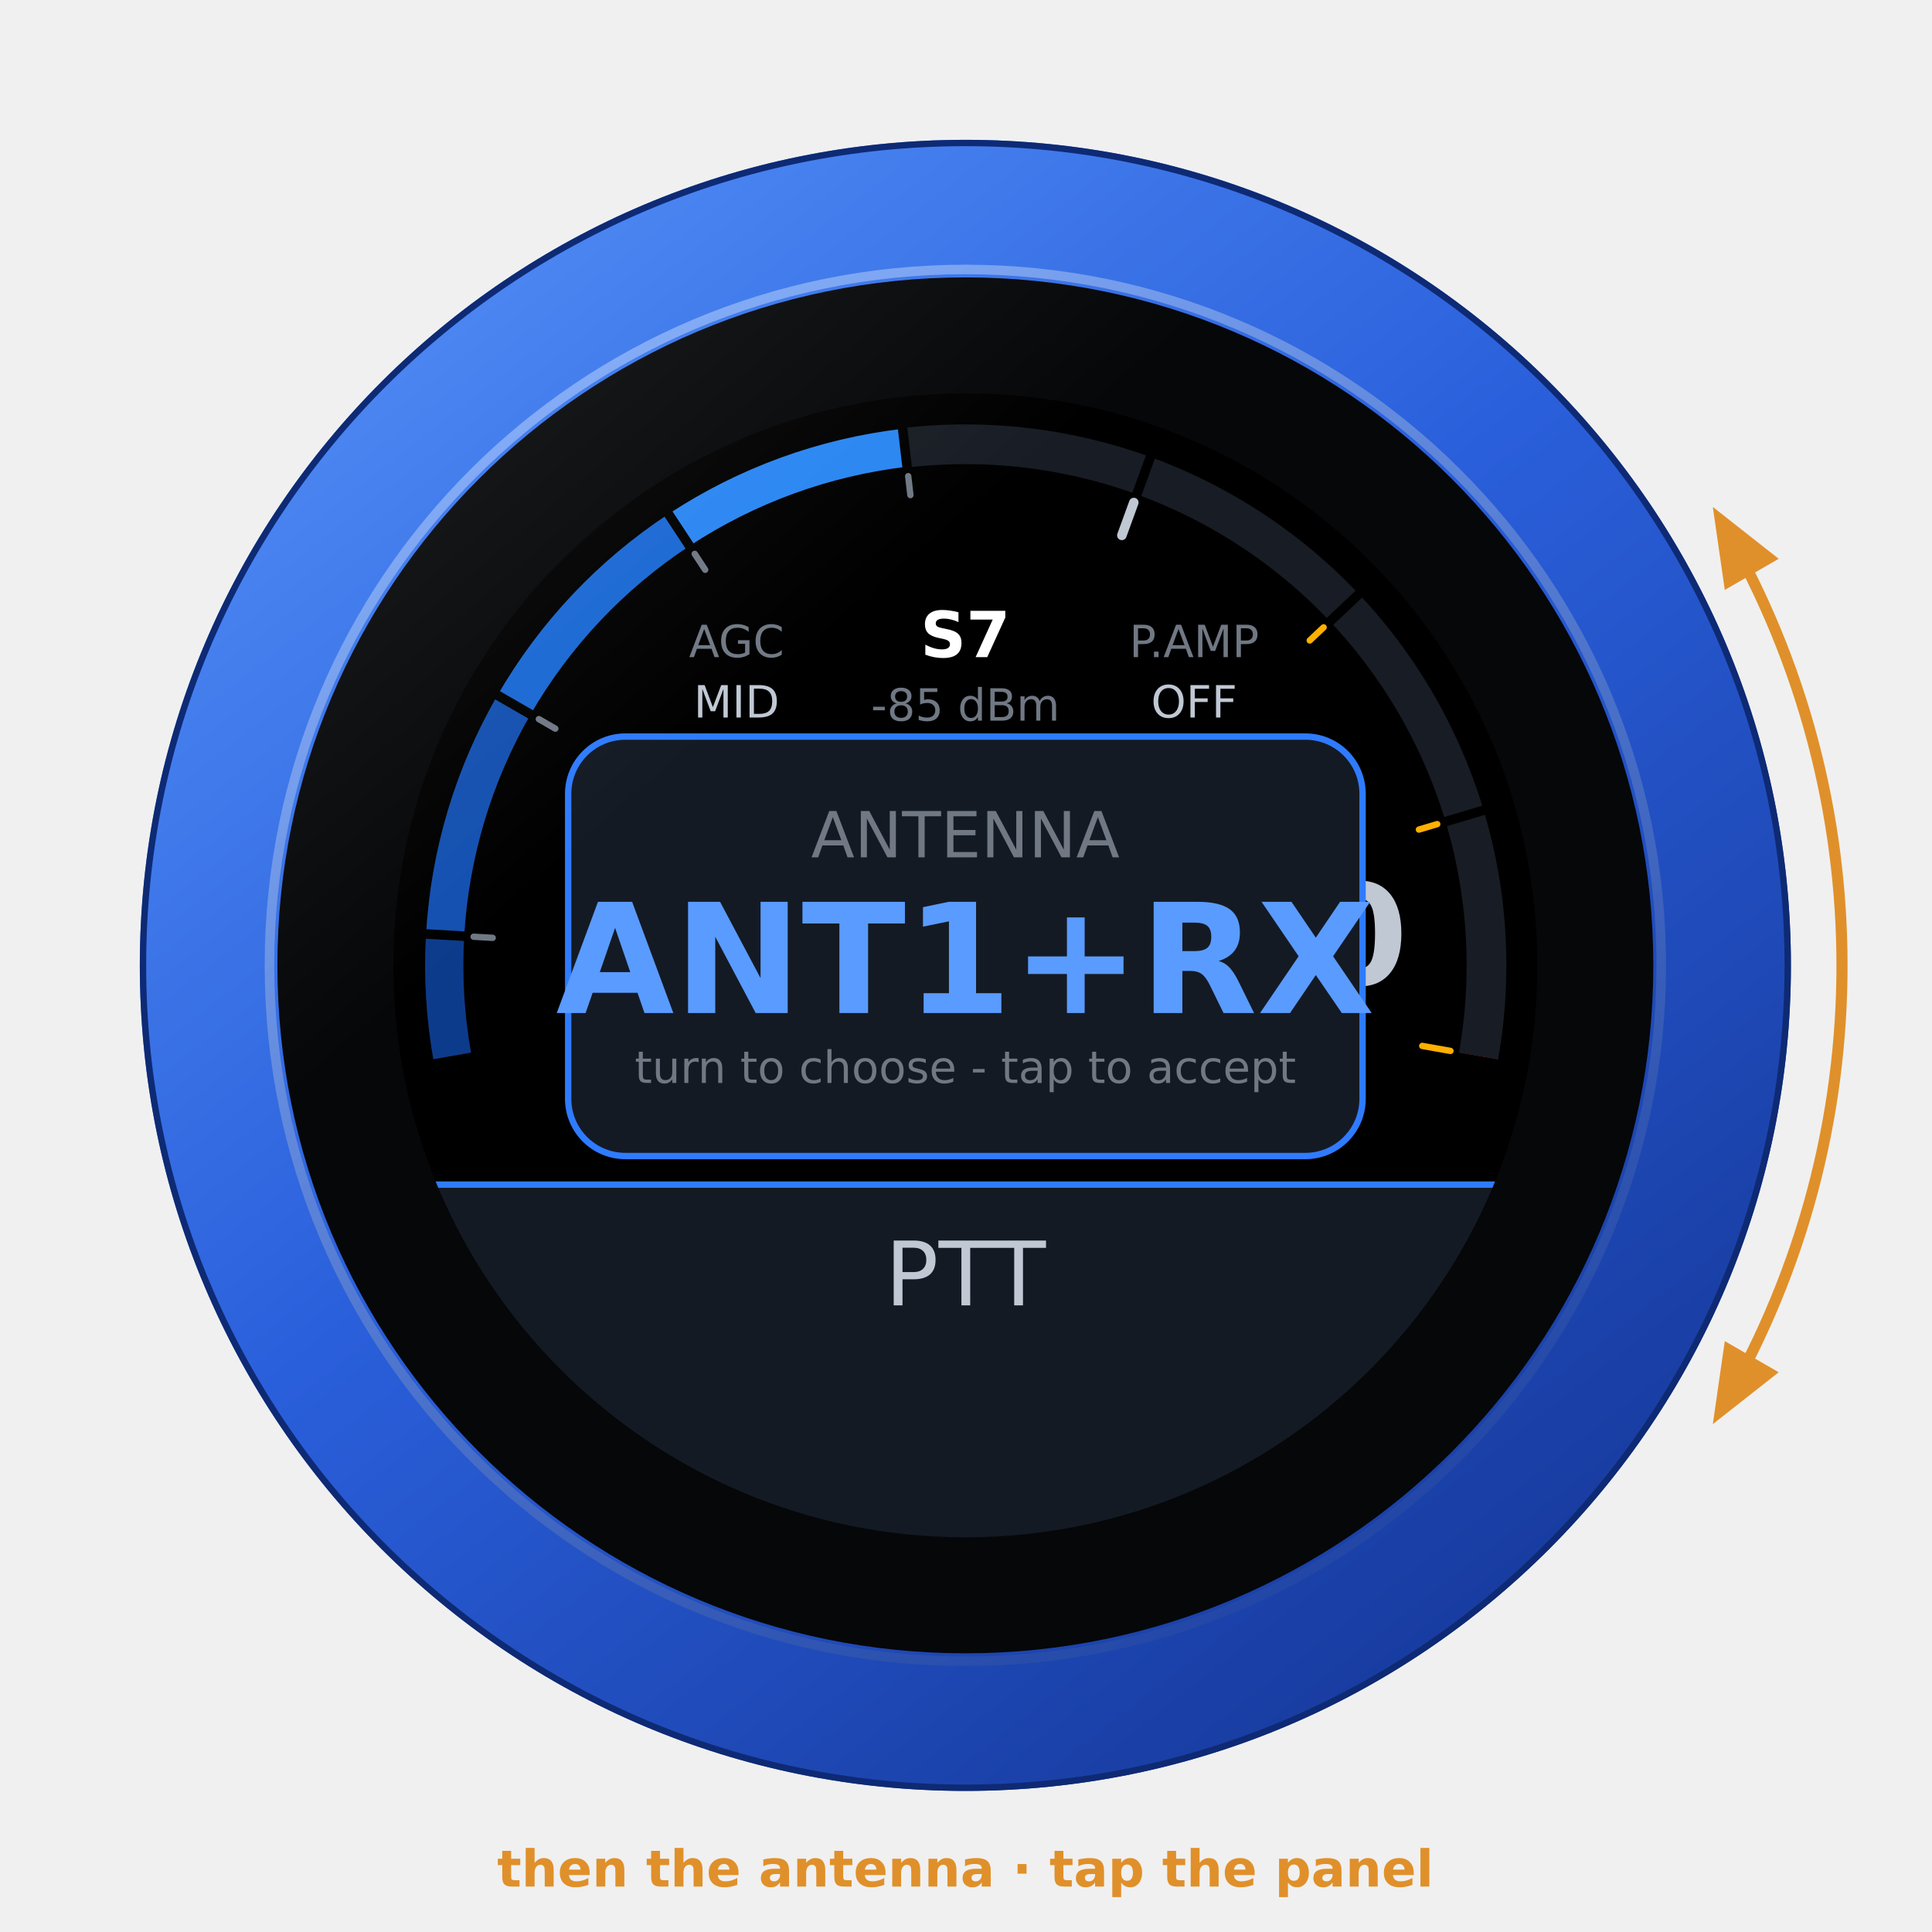
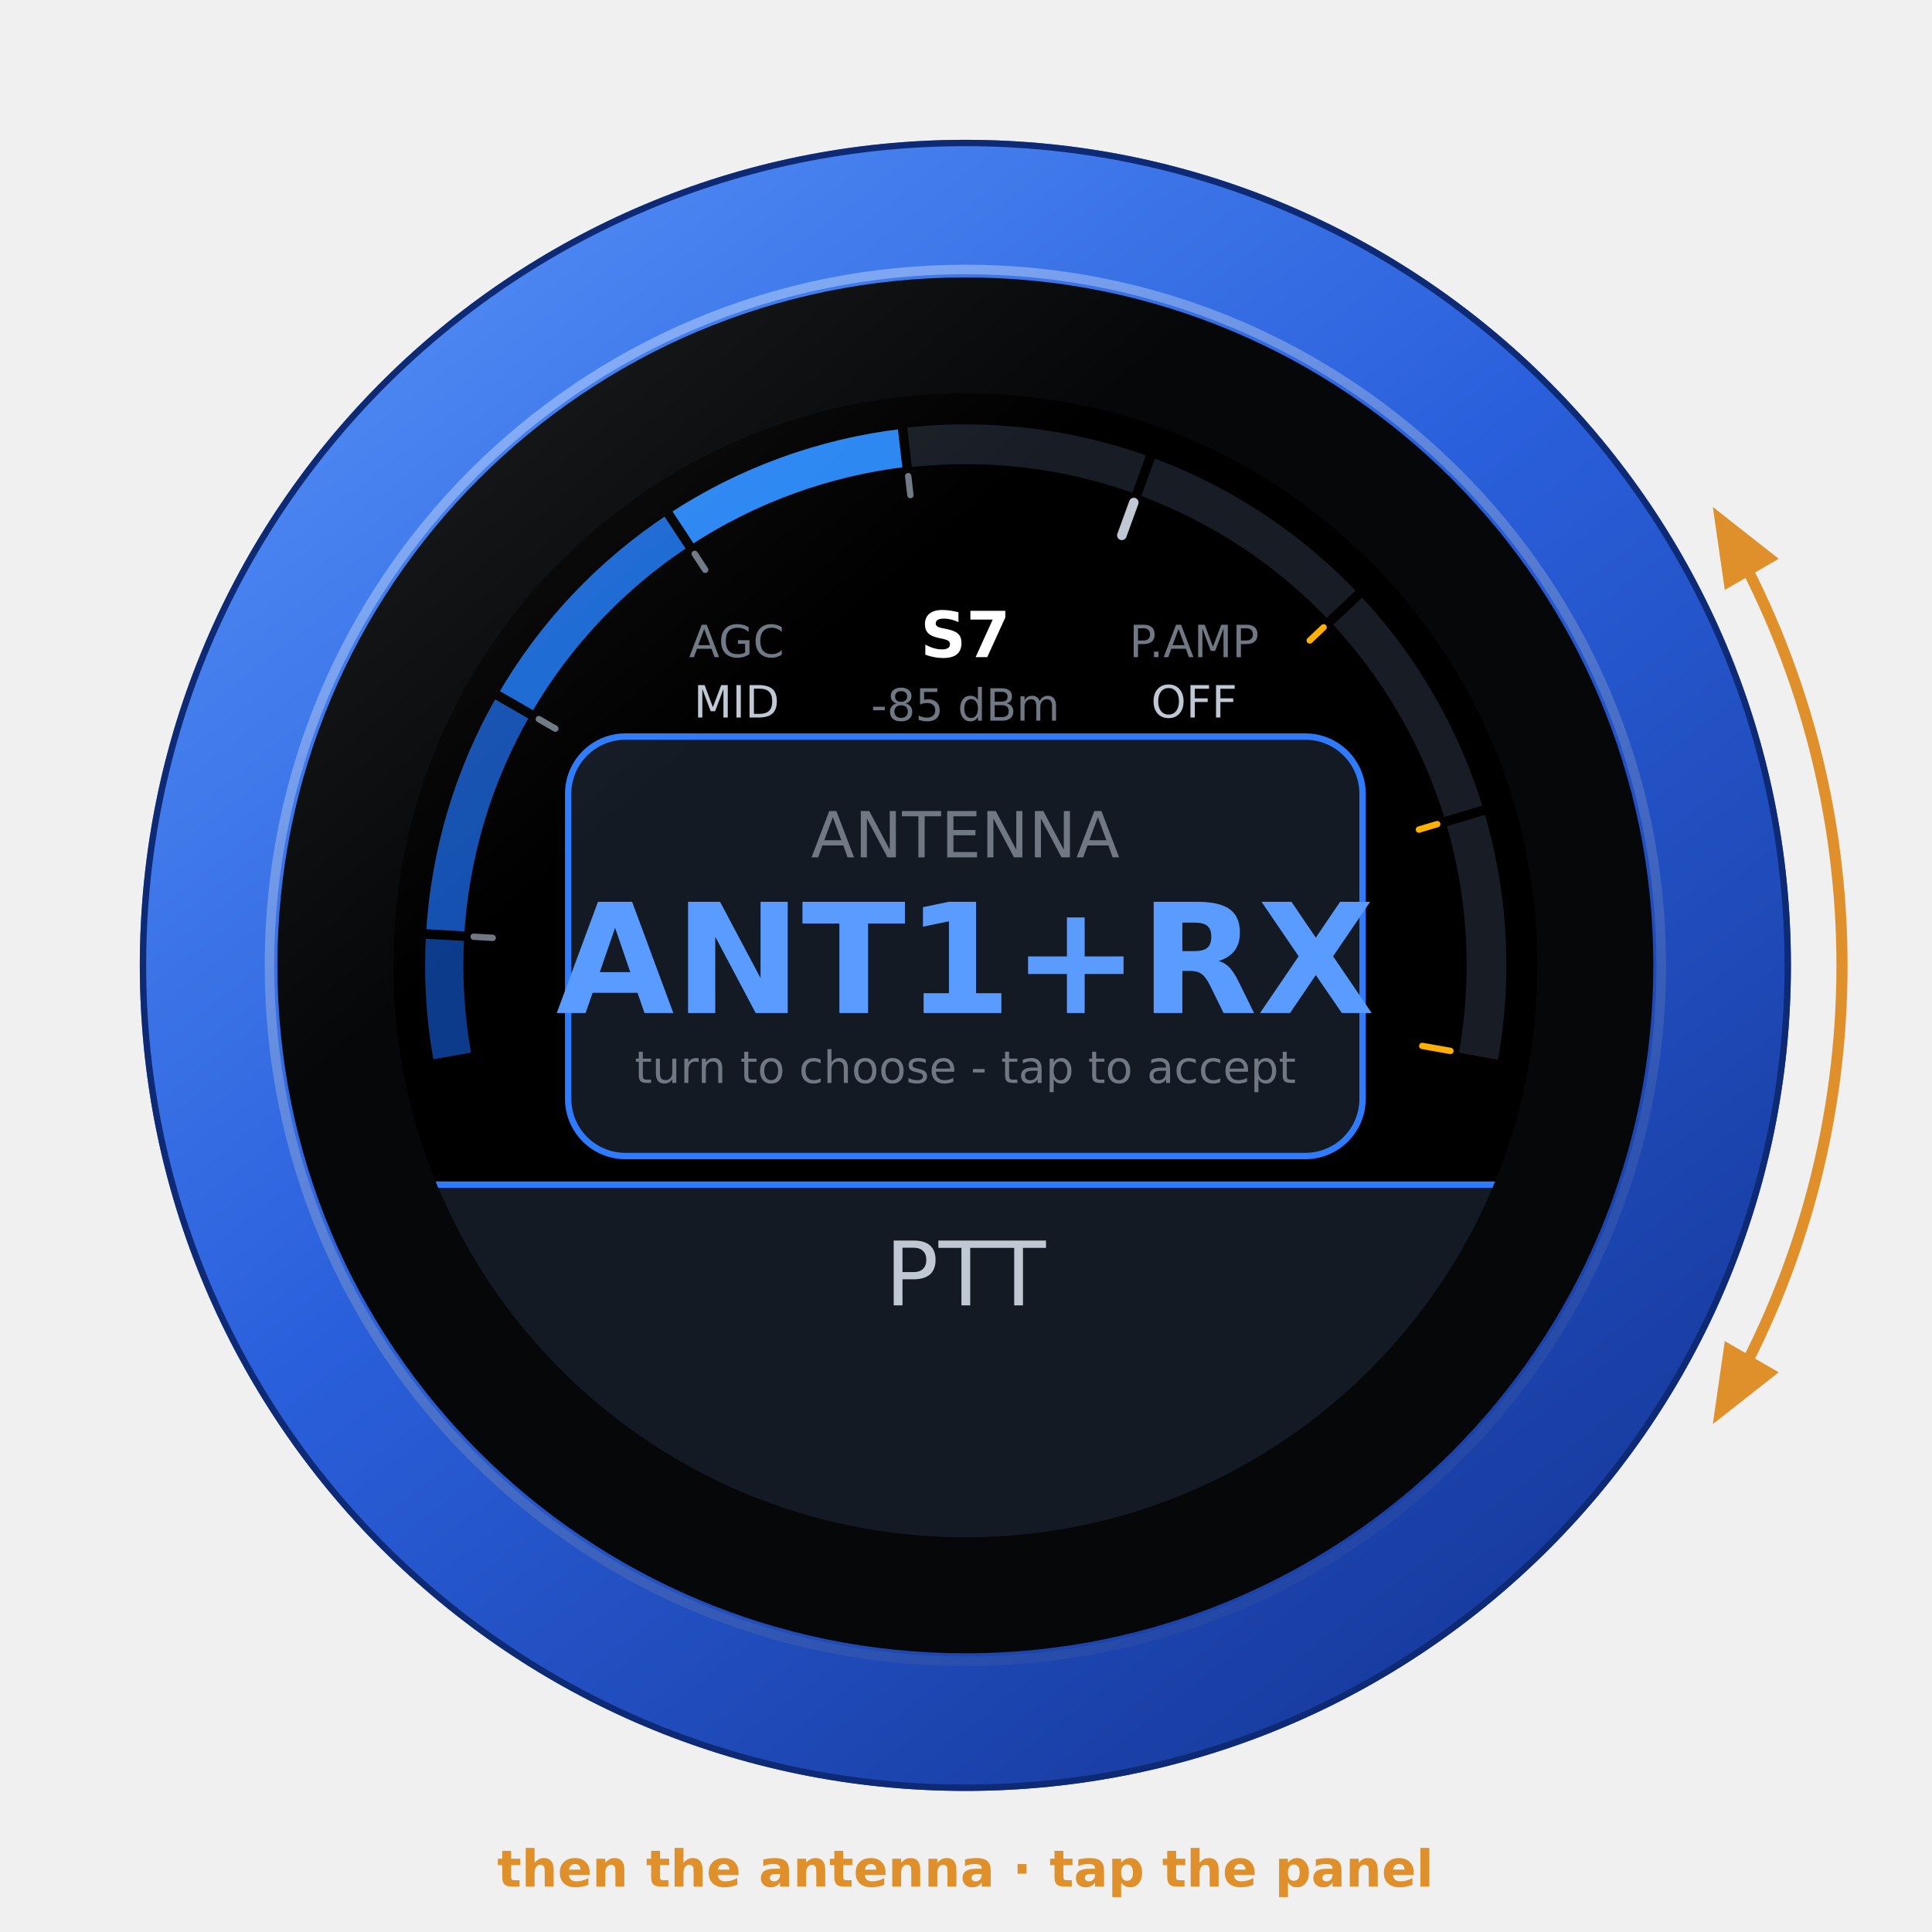
<svg xmlns="http://www.w3.org/2000/svg" viewBox="0 0 608 608" width="608" height="608" role="img" aria-label="Then its antenna">
  <defs>
    <clipPath id="icom-10-glass">
      <circle cx="180" cy="180" r="180" />
    </clipPath>
    <linearGradient id="icom-10-alu" x1="0.15" y1="0.05" x2="0.85" y2="0.95">
      <stop offset="0" stop-color="#4F8BF5" />
      <stop offset="0.45" stop-color="#2A5FDB" />
      <stop offset="1" stop-color="#16389A" />
    </linearGradient>
    <linearGradient id="icom-10-chamfer" x1="0.2" y1="0" x2="0.8" y2="1">
      <stop offset="0" stop-color="#9CC0FF" />
      <stop offset="1" stop-color="#1B3F9E" />
    </linearGradient>
    <linearGradient id="icom-10-gloss" x1="0" y1="0" x2="0.6" y2="0.7">
      <stop offset="0" stop-color="#FFFFFF" stop-opacity="0.10" />
      <stop offset="0.5" stop-color="#FFFFFF" stop-opacity="0" />
    </linearGradient>
    <linearGradient id="icom-10-upd" x1="0" y1="0" x2="0" y2="1">
      <stop offset="0" stop-color="#262015" />
      <stop offset="1" stop-color="#0C0E13" />
    </linearGradient>
    <marker id="icom-10-arrow" viewBox="0 0 10 10" refX="7" refY="5" markerWidth="7" markerHeight="7" orient="auto-start-reverse">
      <path d="M0,1 L10,5 L0,9 z" fill="#E0902A" />
    </marker>
  </defs>
  <circle cx="303.8" cy="303.8" r="259.8" fill="url(#icom-10-alu)" />
  <circle cx="303.8" cy="303.8" r="258.8" fill="none" stroke="#0E2A74" stroke-width="2" />
  <circle cx="303.8" cy="303.8" r="219.0" fill="none" stroke="url(#icom-10-chamfer)" stroke-width="3" opacity="0.8" />
  <circle cx="303.8" cy="303.8" r="216.5" fill="#060709" />
  <g transform="translate(123.8,123.8)">
    <g clip-path="url(#icom-10-glass)">
      <rect x="0" y="0" width="360" height="360" fill="#000000" />
      <path d="M18.49,208.48 A164.00,164.00 0 1 1 341.51,208.48" fill="none" stroke="#181C24" stroke-width="12" />
      <path d="M18.49,208.48 A164.00,164.00 0 0 1 16.28,170.46" fill="none" stroke="#0D3B8C" stroke-width="12" />
      <path d="M16.28,170.46 A164.00,164.00 0 0 1 37.97,98.00" fill="none" stroke="#1350B0" stroke-width="12" />
      <path d="M37.97,98.00 A164.00,164.00 0 0 1 89.88,42.98" fill="none" stroke="#1A68D4" stroke-width="12" />
      <path d="M89.88,42.98 A164.00,164.00 0 0 1 160.96,17.11" fill="none" stroke="#2A86F2" stroke-width="12" />
      <path d="M160.96,17.11 A164.00,164.00 0 0 1 236.09,25.89" fill="none" stroke="#46A8FF" stroke-width="12" />
      <path d="M236.09,25.89 A164.00,164.00 0 0 1 299.29,67.46" fill="none" stroke="#FF6A5A" stroke-width="12" />
      <path d="M299.29,67.46 A164.00,164.00 0 0 1 337.11,132.96" fill="none" stroke="#FF4040" stroke-width="12" />
      <path d="M337.11,132.96 A164.00,164.00 0 0 1 341.51,208.48" fill="none" stroke="#E60012" stroke-width="12" />
      <path d="M341.51,208.48 A164.00,164.00 0 1 0 18.49,208.48" fill="none" stroke="#181C24" stroke-width="12.5" stroke-dasharray="305.32 582.47" />
      <line x1="23.27" y1="170.87" x2="9.29" y2="170.06" stroke="#000000" stroke-width="3" />
      <line x1="44.03" y1="101.50" x2="31.91" y2="94.50" stroke="#000000" stroke-width="3" />
      <line x1="93.73" y1="48.83" x2="86.03" y2="37.13" stroke="#000000" stroke-width="3" />
      <line x1="161.77" y1="24.06" x2="160.15" y2="10.16" stroke="#000000" stroke-width="3" />
      <line x1="233.70" y1="32.47" x2="238.49" y2="19.31" stroke="#000000" stroke-width="3" />
      <line x1="294.20" y1="72.26" x2="304.38" y2="62.65" stroke="#000000" stroke-width="3" />
      <line x1="330.40" y1="134.97" x2="343.82" y2="130.96" stroke="#000000" stroke-width="3" />
      <line x1="31.25" y1="171.34" x2="25.26" y2="170.99" stroke="#707884" stroke-width="2" stroke-linecap="round" />
      <line x1="50.96" y1="105.50" x2="45.77" y2="102.50" stroke="#707884" stroke-width="2" stroke-linecap="round" />
      <line x1="98.12" y1="55.51" x2="94.83" y2="50.50" stroke="#707884" stroke-width="2" stroke-linecap="round" />
      <line x1="162.70" y1="32.01" x2="162.01" y2="26.05" stroke="#707884" stroke-width="2" stroke-linecap="round" />
      <line x1="229.25" y1="44.68" x2="233.01" y2="34.35" stroke="#C0C8D4" stroke-width="3" stroke-linecap="round" />
      <line x1="288.38" y1="77.75" x2="292.74" y2="73.63" stroke="#FFB000" stroke-width="2" stroke-linecap="round" />
      <line x1="322.74" y1="137.27" x2="328.49" y2="135.55" stroke="#FFB000" stroke-width="2" stroke-linecap="round" />
      <line x1="323.78" y1="205.35" x2="332.65" y2="206.92" stroke="#FFB000" stroke-width="2" stroke-linecap="round" />
      <text x="180.0" y="83.0" font-size="20" fill="#FFFFFF" font-family="DejaVu Sans,Verdana,sans-serif" font-weight="700" text-anchor="middle">S7</text>
      <text x="180.0" y="103.0" font-size="14" fill="#707884" font-family="DejaVu Sans,Verdana,sans-serif" font-weight="400" text-anchor="middle">-85 dBm</text>
      <text x="108.0" y="83.0" font-size="14" fill="#707884" font-family="DejaVu Sans,Verdana,sans-serif" font-weight="400" text-anchor="middle">AGC</text>
      <text x="108.0" y="102.0" font-size="14" fill="#C0C8D4" font-family="DejaVu Sans,Verdana,sans-serif" font-weight="400" text-anchor="middle">MID</text>
      <text x="252.0" y="83.0" font-size="14" fill="#707884" font-family="DejaVu Sans,Verdana,sans-serif" font-weight="400" text-anchor="middle">P.AMP</text>
      <text x="252.0" y="102.0" font-size="14" fill="#C0C8D4" font-family="DejaVu Sans,Verdana,sans-serif" font-weight="400" text-anchor="middle">OFF</text>
      <text x="104.0" y="129.0" font-size="20" fill="#2F7BFF" font-family="DejaVu Sans,Verdana,sans-serif" font-weight="400" text-anchor="middle">40m</text>
      <text x="180.0" y="129.0" font-size="20" fill="#FFFFFF" font-family="DejaVu Sans,Verdana,sans-serif" font-weight="400" text-anchor="middle">LSB</text>
      <text x="256.0" y="129.0" font-size="20" fill="#C0C8D4" font-family="DejaVu Sans,Verdana,sans-serif" font-weight="400" text-anchor="middle">FIL2</text>
-       <text x="124.5" y="186.0" font-size="44" fill="#FFFFFF" font-family="DejaVu Sans,Verdana,sans-serif" font-weight="700" text-anchor="middle">7</text>
-       <text x="146.5" y="186.0" font-size="44" fill="#707884" font-family="DejaVu Sans,Verdana,sans-serif" font-weight="400" text-anchor="middle">.</text>
-       <text x="168.5" y="186.0" font-size="44" fill="#FFFFFF" font-family="DejaVu Sans,Verdana,sans-serif" font-weight="700" text-anchor="middle">1</text>
-       <text x="201.5" y="186.0" font-size="44" fill="#FFFFFF" font-family="DejaVu Sans,Verdana,sans-serif" font-weight="700" text-anchor="middle">2</text>
-       <text x="234.5" y="186.0" font-size="44" fill="#5A9BFF" font-family="DejaVu Sans,Verdana,sans-serif" font-weight="700" text-anchor="middle">3</text>
-       <text x="256.5" y="186.0" font-size="44" fill="#707884" font-family="DejaVu Sans,Verdana,sans-serif" font-weight="400" text-anchor="middle">.</text>
-       <text x="276.0" y="186.0" font-size="44" fill="#C0C8D4" font-family="DejaVu Sans,Verdana,sans-serif" font-weight="700" text-anchor="middle">0</text>
-       <text x="304.0" y="186.0" font-size="44" fill="#C0C8D4" font-family="DejaVu Sans,Verdana,sans-serif" font-weight="700" text-anchor="middle">0</text>
-       <rect x="222.5" y="196" width="24" height="3" fill="#2F7BFF" />
+       <text x="126.0" y="187.0" font-size="46" fill="#FFFFFF" font-family="Hack,DejaVu Sans Mono,Menlo,Consolas,monospace" font-weight="400" text-anchor="middle" textLength="28" lengthAdjust="spacingAndGlyphs">7</text>
+       <text x="146.0" y="187.0" font-size="46" fill="#707884" font-family="Hack,DejaVu Sans Mono,Menlo,Consolas,monospace" font-weight="400" text-anchor="middle" textLength="28" lengthAdjust="spacingAndGlyphs">.</text>
+       <text x="166.0" y="187.0" font-size="46" fill="#FFFFFF" font-family="Hack,DejaVu Sans Mono,Menlo,Consolas,monospace" font-weight="400" text-anchor="middle" textLength="28" lengthAdjust="spacingAndGlyphs">1</text>
+       <text x="194.0" y="187.0" font-size="46" fill="#FFFFFF" font-family="Hack,DejaVu Sans Mono,Menlo,Consolas,monospace" font-weight="400" text-anchor="middle" textLength="28" lengthAdjust="spacingAndGlyphs">2</text>
+       <text x="222.0" y="187.0" font-size="46" fill="#5A9BFF" font-family="Hack,DejaVu Sans Mono,Menlo,Consolas,monospace" font-weight="400" text-anchor="middle" textLength="28" lengthAdjust="spacingAndGlyphs">3</text>
+       <text x="242.0" y="187.0" font-size="46" fill="#707884" font-family="Hack,DejaVu Sans Mono,Menlo,Consolas,monospace" font-weight="400" text-anchor="middle" textLength="28" lengthAdjust="spacingAndGlyphs">.</text>
+       <text x="262.0" y="187.0" font-size="46" fill="#C0C8D4" font-family="Hack,DejaVu Sans Mono,Menlo,Consolas,monospace" font-weight="400" text-anchor="middle" textLength="28" lengthAdjust="spacingAndGlyphs">0</text>
+       <text x="290.0" y="187.0" font-size="46" fill="#C0C8D4" font-family="Hack,DejaVu Sans Mono,Menlo,Consolas,monospace" font-weight="400" text-anchor="middle" textLength="28" lengthAdjust="spacingAndGlyphs">0</text>
+       <rect x="211" y="203" width="22" height="3" rx="1" fill="#2F7BFF" />
      <text x="82.0" y="227.0" font-size="20" fill="#2F7BFF" font-family="DejaVu Sans,Verdana,sans-serif" font-weight="400" text-anchor="middle">1 kHz</text>
      <text x="156.0" y="227.0" font-size="14" fill="#3A4048" font-family="DejaVu Sans,Verdana,sans-serif" font-weight="400" text-anchor="middle">RIT 0</text>
      <g transform="translate(206.1,216.0)" fill="#C0C8D4">
        <path d="M0,3.5 h3 l4,-3.5 v11 l-4,-3.5 h-3 z" />
        <path d="M9,3 a3.2,3.2 0 0 1 0,5" fill="none" stroke="#C0C8D4" stroke-width="1.6" stroke-linecap="round" />
      </g>
      <text x="221.1" y="227.0" font-size="14" fill="#C0C8D4" font-family="DejaVu Sans,Verdana,sans-serif" font-weight="400" text-anchor="start">40</text>
      <g transform="translate(263.9,215.0)" fill="#C0C8D4">
        <rect x="2.5" y="0" width="5" height="8" rx="2.5" />
        <path d="M0.8,5.5 a4.2,4.2 0 0 0 8.4,0" fill="none" stroke="#C0C8D4" stroke-width="1.5" stroke-linecap="round" />
        <rect x="4.3" y="9.6" width="1.4" height="2.4" />
        <rect x="2.2" y="11.6" width="5.6" height="1.4" rx="0.7" />
      </g>
      <text x="278.9" y="227.0" font-size="14" fill="#C0C8D4" font-family="DejaVu Sans,Verdana,sans-serif" font-weight="400" text-anchor="start">100</text>
      <rect x="0" y="248" width="360" height="112" fill="#141A24" />
      <line x1="0" y1="249" x2="360" y2="249" stroke="#2F7BFF" stroke-width="2" />
      <text x="180.0" y="287.0" font-size="28" fill="#C0C8D4" font-family="DejaVu Sans,Verdana,sans-serif" font-weight="500" text-anchor="middle" xml:space="preserve">PTT</text>
      <rect x="55" y="108" width="250" height="132" rx="18" fill="#141A24" stroke="#2F7BFF" stroke-width="2" />
      <text x="180.0" y="146.0" font-size="20" fill="#707884" font-family="DejaVu Sans,Verdana,sans-serif" font-weight="400" text-anchor="middle">ANTENNA</text>
      <text x="180.0" y="195.0" font-size="48" fill="#5A9BFF" font-family="DejaVu Sans,Verdana,sans-serif" font-weight="600" text-anchor="middle" textLength="216" lengthAdjust="spacingAndGlyphs">ANT1+RX</text>
      <text x="180.0" y="217.0" font-size="14" fill="#707884" font-family="DejaVu Sans,Verdana,sans-serif" font-weight="400" text-anchor="middle">turn to choose  -  tap to accept</text>
    </g>
  </g>
  <circle cx="303.8" cy="303.8" r="216.5" fill="url(#icom-10-gloss)" />
  <path d="M542.7,165.9 A275.8,275.8 0 0 1 542.7,441.8" fill="none" stroke="#E0902A" stroke-width="3.5" stroke-linecap="round" marker-start="url(#icom-10-arrow)" marker-end="url(#icom-10-arrow)" />
  <text x="303.8" y="593.7" font-size="16" fill="#E0902A" font-family="DejaVu Sans,Verdana,sans-serif" font-weight="700" text-anchor="middle">then the antenna  ·  tap the panel</text>
</svg>
